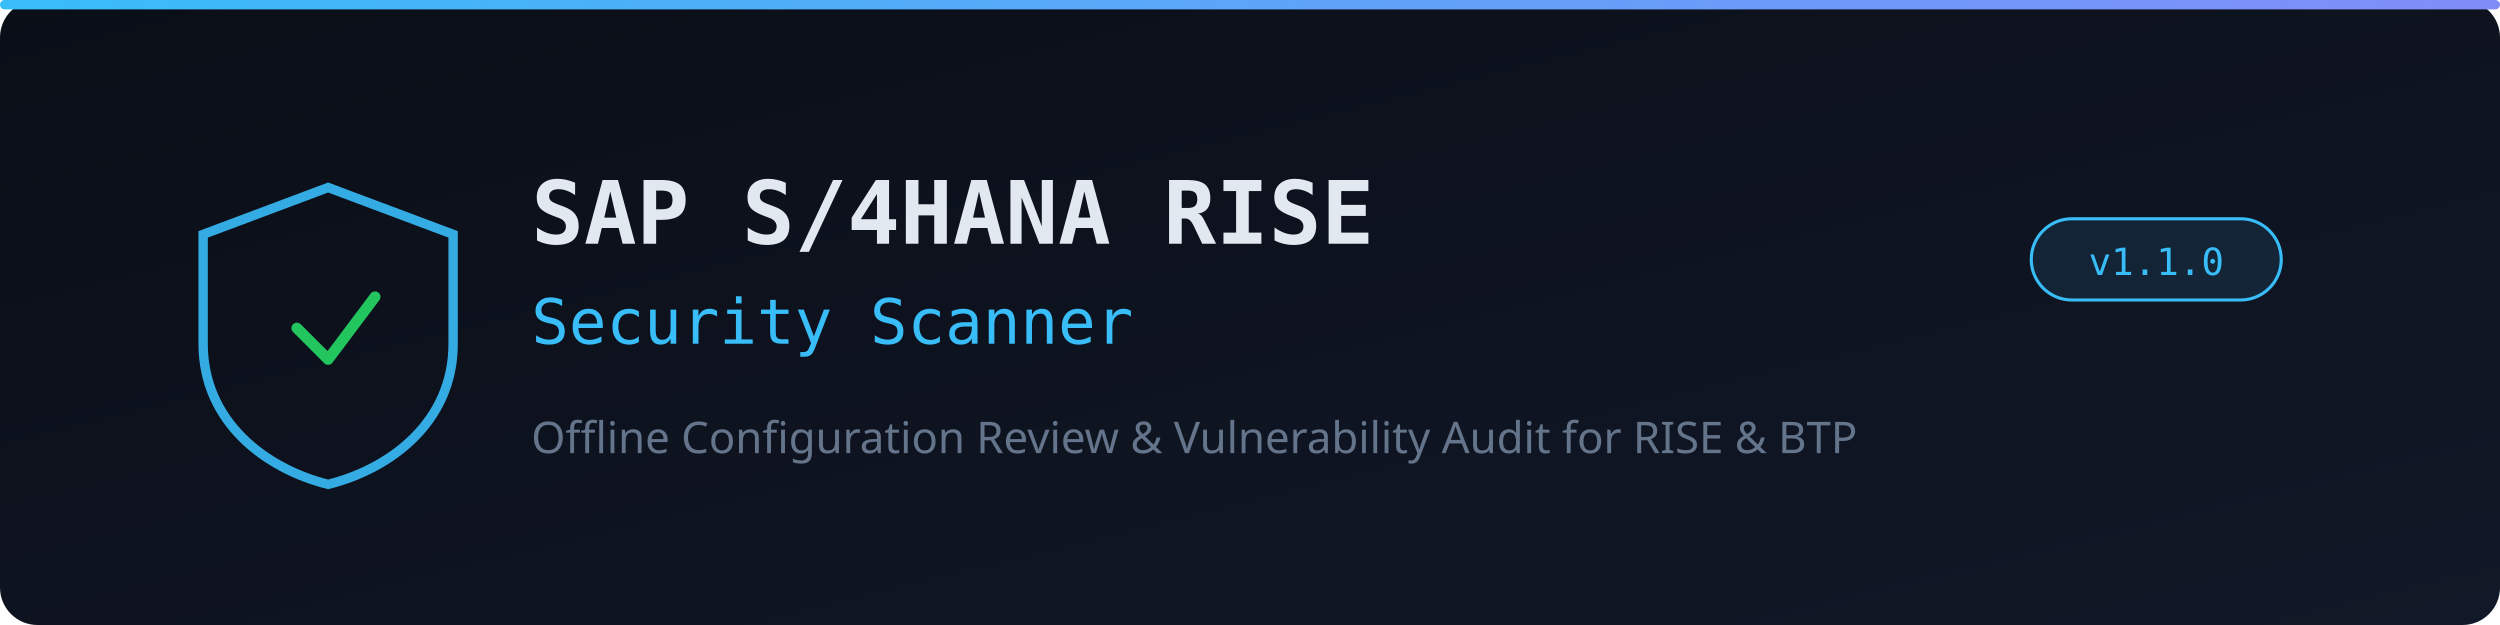
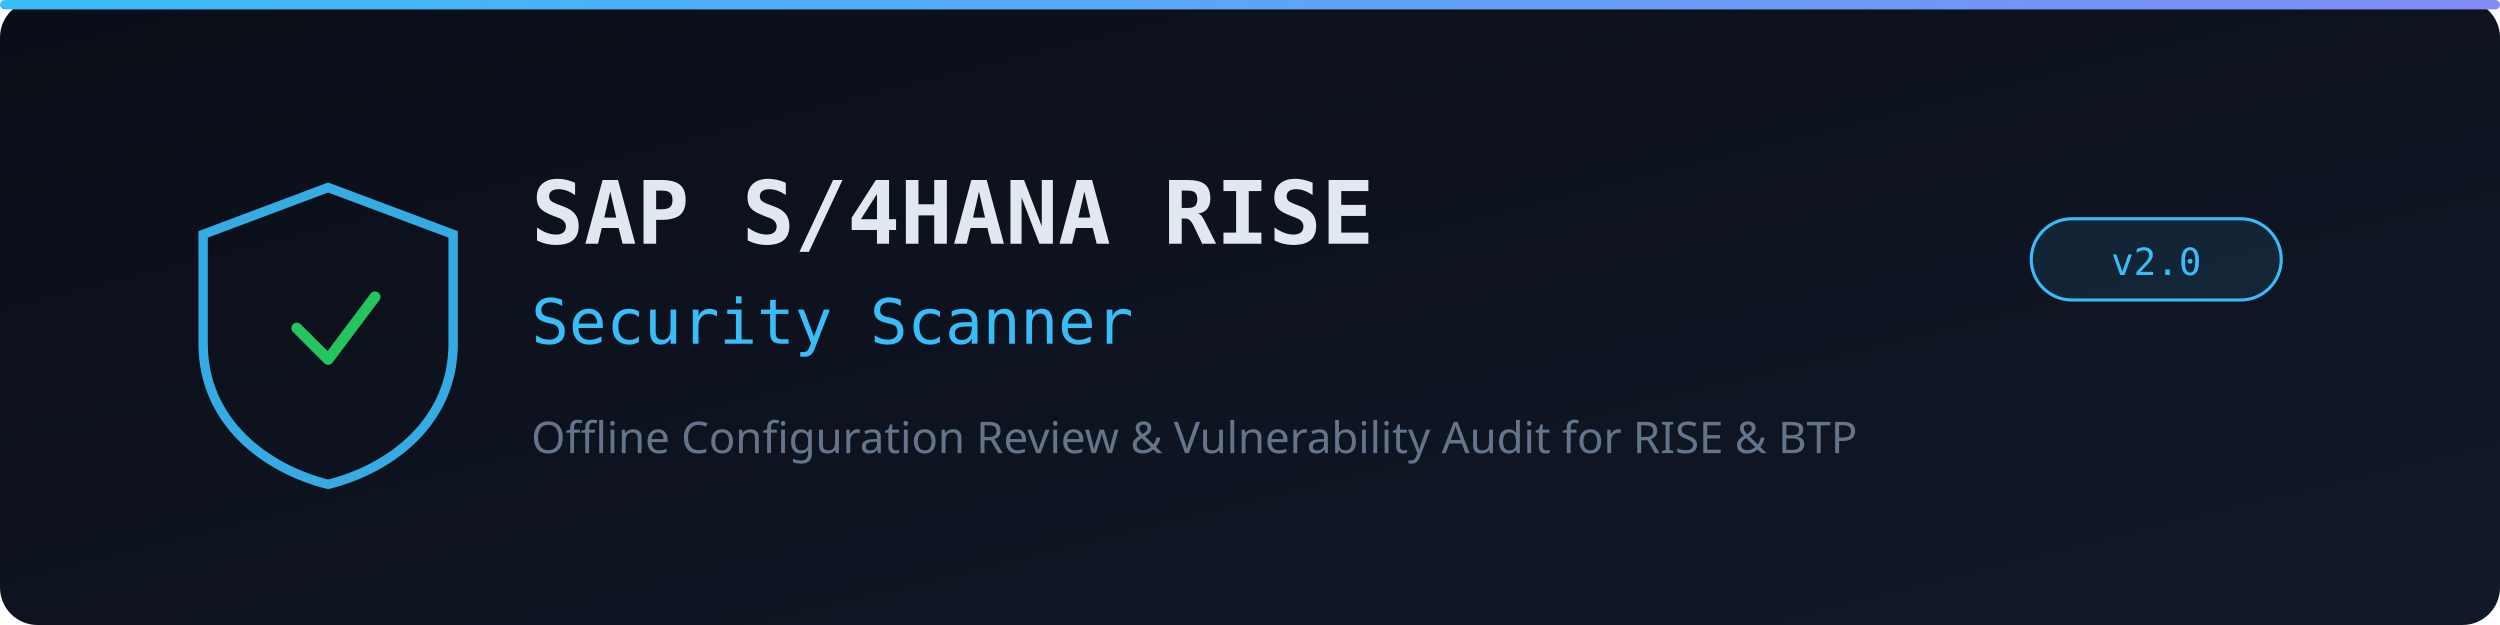
<svg xmlns="http://www.w3.org/2000/svg" viewBox="0 0 800 200">
  <defs>
    <linearGradient id="bg" x1="0%" y1="0%" x2="100%" y2="100%">
      <stop offset="0%" style="stop-color:#0a0e17" />
      <stop offset="100%" style="stop-color:#111827" />
    </linearGradient>
    <linearGradient id="accent" x1="0%" y1="0%" x2="100%" y2="0%">
      <stop offset="0%" style="stop-color:#38bdf8" />
      <stop offset="100%" style="stop-color:#818cf8" />
    </linearGradient>
  </defs>
  <rect width="800" height="200" rx="12" fill="url(#bg)" />
  <rect x="0" y="0" width="800" height="3" rx="1.5" fill="url(#accent)" />
  <g transform="translate(60, 55)">
    <path d="M45 5 L85 20 L85 55 C85 80 65 95 45 100 C25 95 5 80 5 55 L5 20 Z" fill="none" stroke="#38bdf8" stroke-width="3" opacity="0.9" />
    <path d="M35 50 L45 60 L60 40" fill="none" stroke="#22c55e" stroke-width="3.5" stroke-linecap="round" stroke-linejoin="round" />
  </g>
  <text x="170" y="78" font-family="monospace" font-size="28" font-weight="bold" fill="#e2e8f0">SAP S/4HANA RISE</text>
  <text x="170" y="110" font-family="monospace" font-size="20" fill="#38bdf8">Security Scanner</text>
  <text x="170" y="145" font-family="sans-serif" font-size="14" fill="#64748b">Offline Configuration Review &amp; Vulnerability Audit for RISE &amp; BTP</text>
  <rect x="650" y="70" width="80" height="26" rx="13" fill="rgba(56,189,248,0.1)" stroke="#38bdf8" stroke-width="1" />
-   <text x="690" y="88" font-family="monospace" font-size="12" fill="#38bdf8" text-anchor="middle">v1.1.0</text>
+   <text x="690" y="88" font-family="monospace" font-size="12" fill="#38bdf8" text-anchor="middle">v2.0</text>
</svg>
